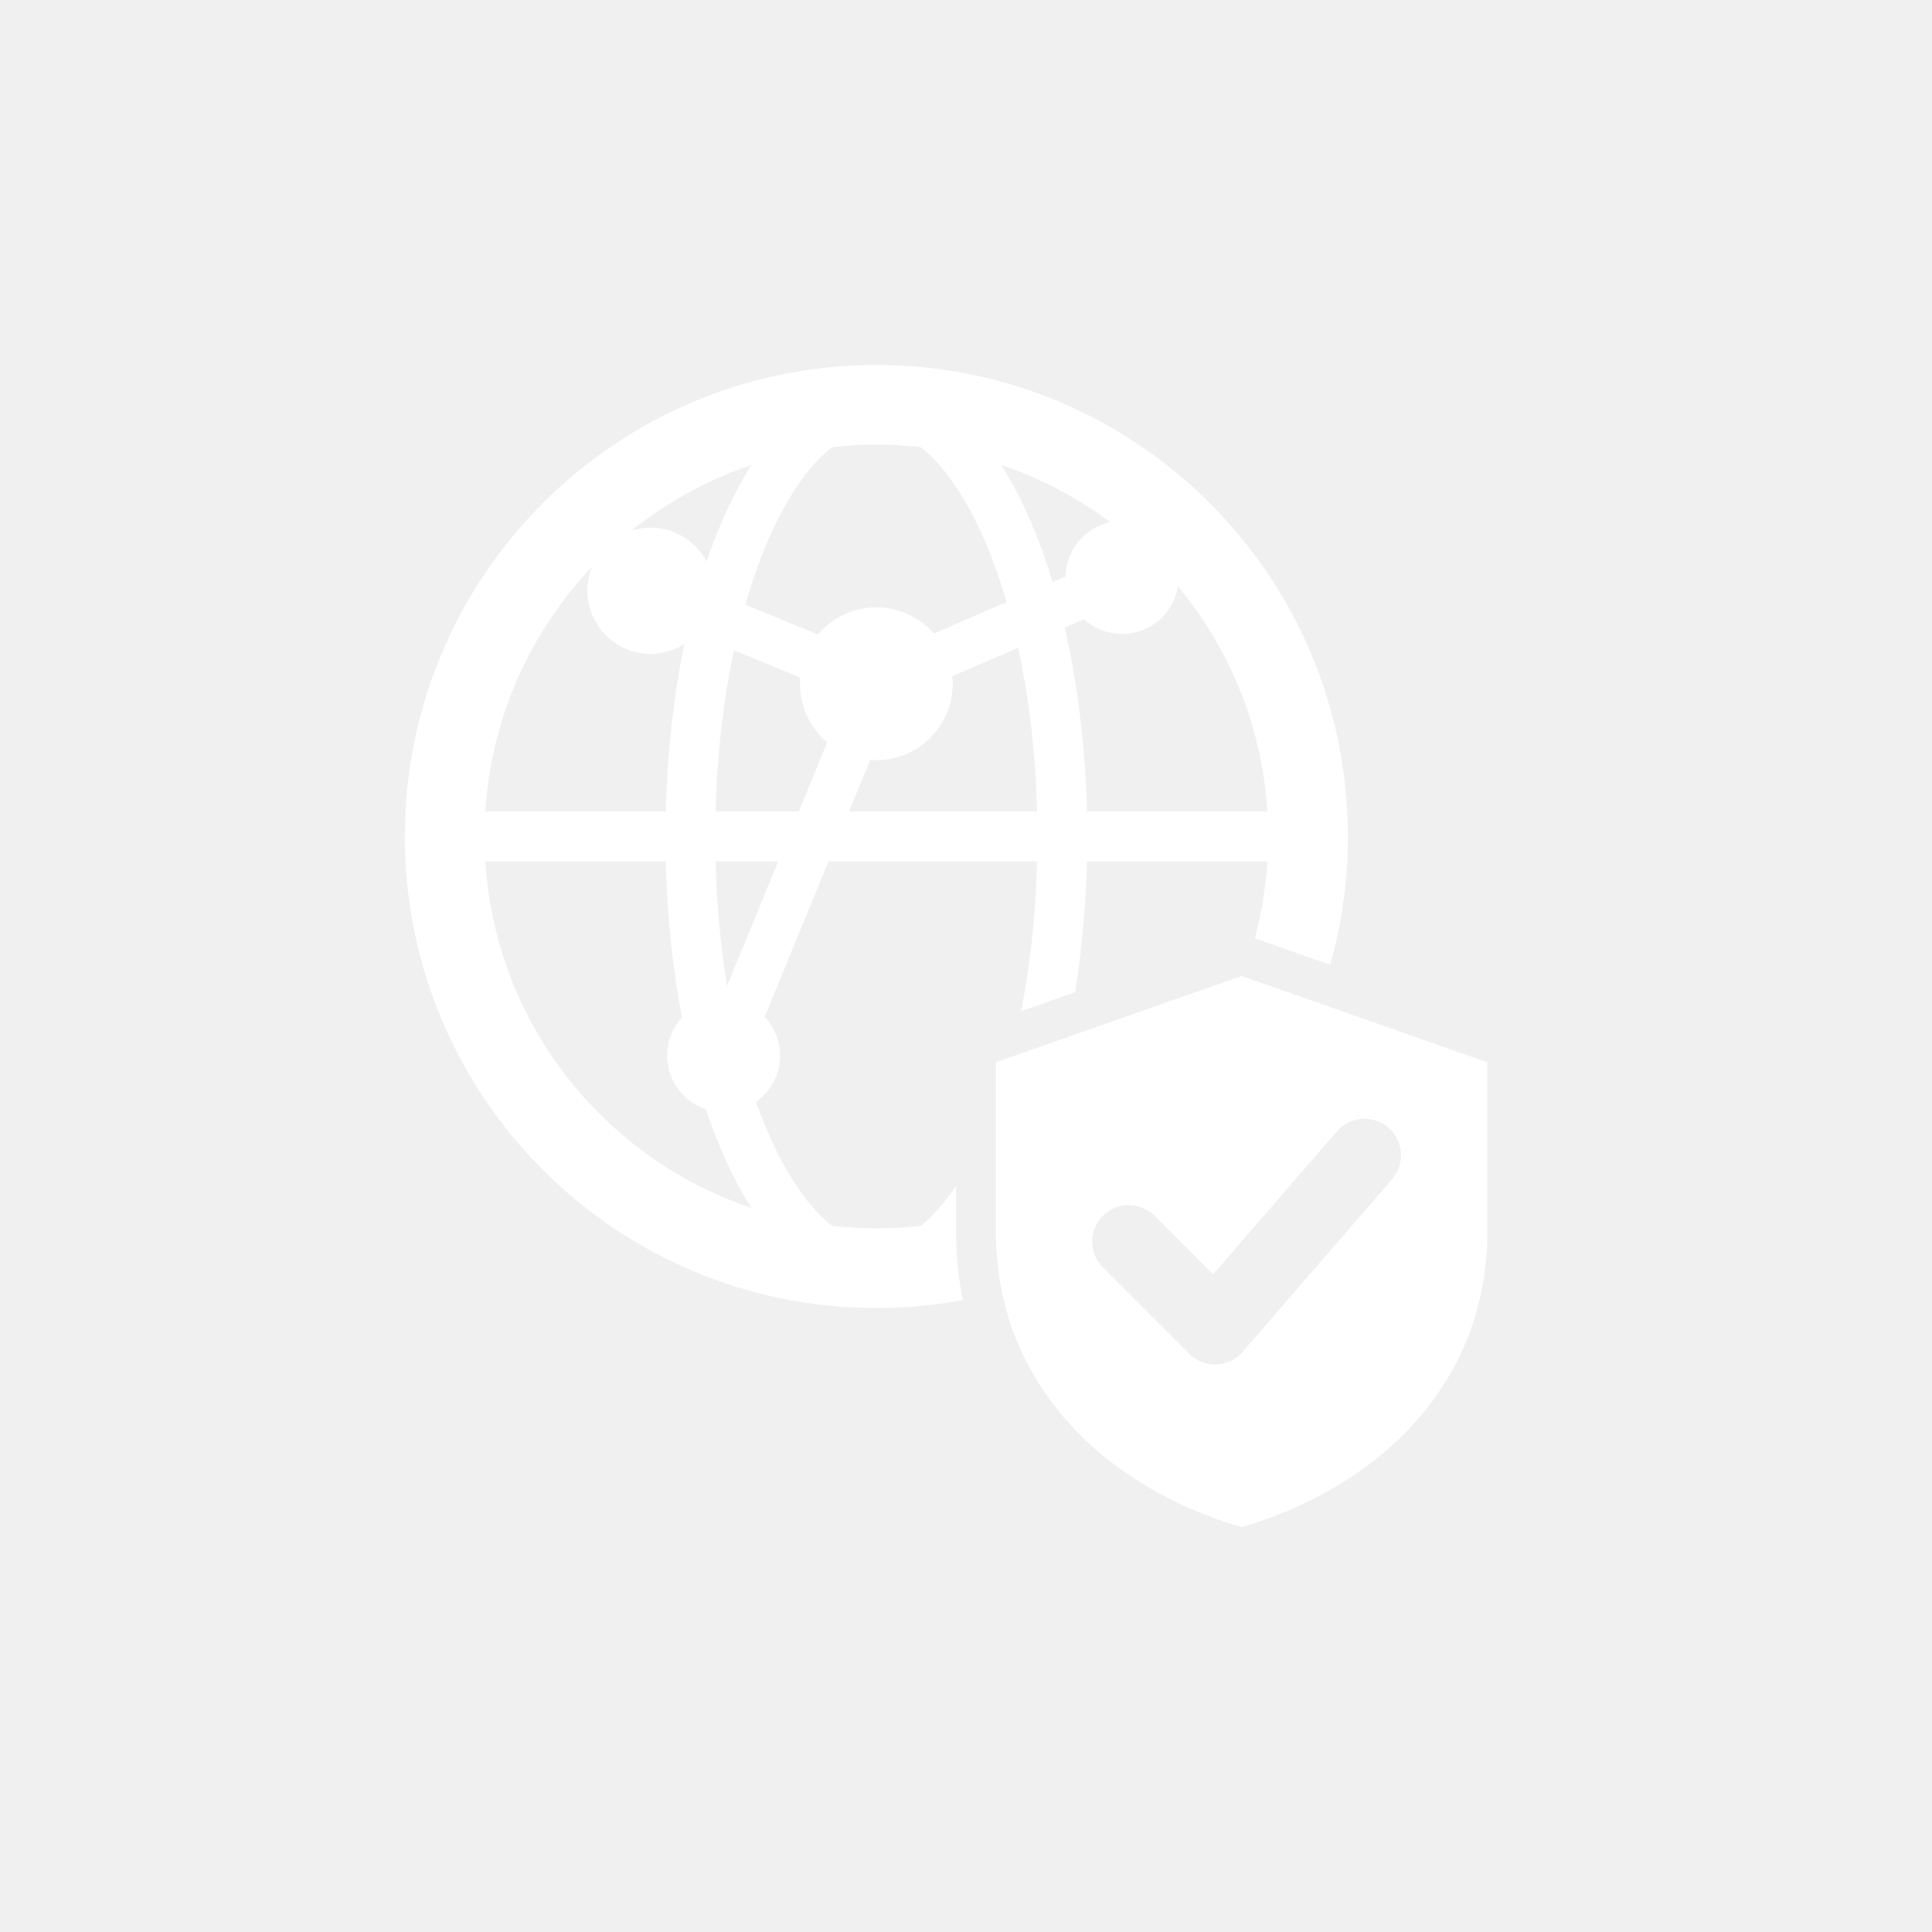
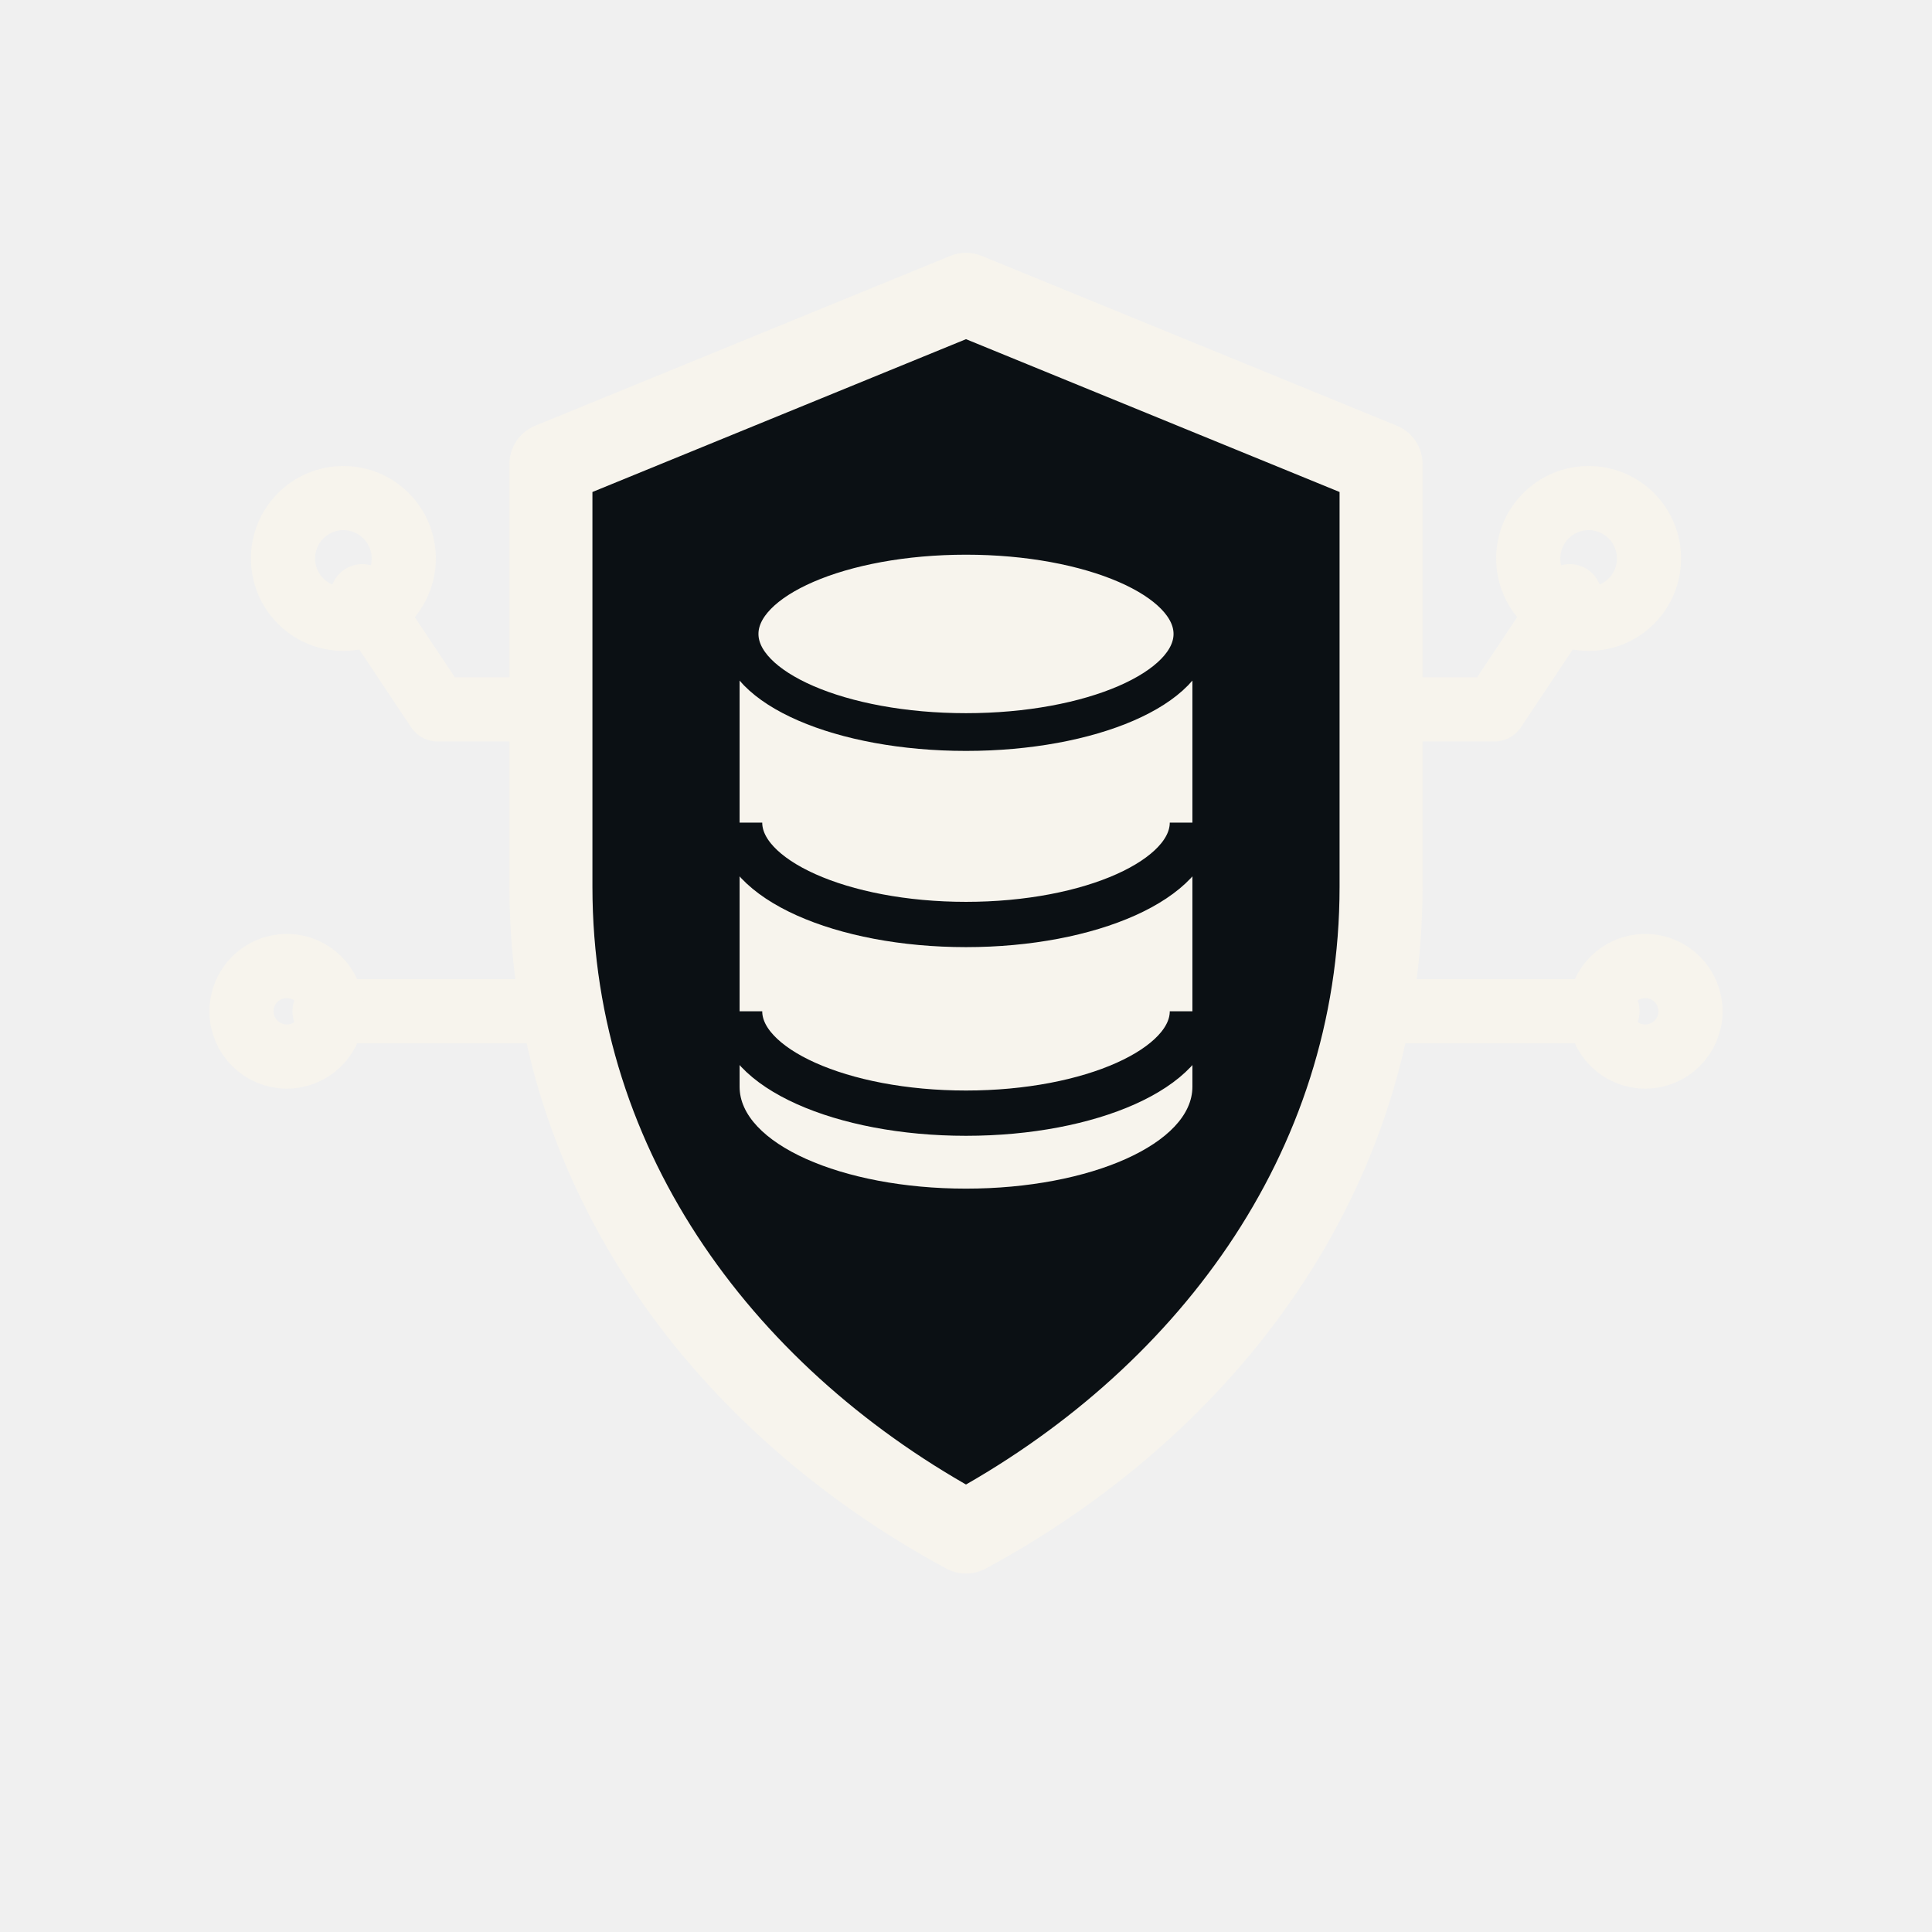
<svg xmlns="http://www.w3.org/2000/svg" width="512" height="512" viewBox="0 0 512 512" role="img" aria-labelledby="title">
-   <g opacity="1" transform="translate(256.000 256.000) scale(8.8) translate(-20.7 -21.9)">
-     <defs>
-       <mask id="m8-g" maskUnits="userSpaceOnUse" x="-4" y="-4" width="48" height="48">
-         <rect x="-4" y="-4" width="48" height="48" fill="white" />
-         <path d="M29 22.2 l7.4 2.6 v5.1 c0 4.6-3.3 7.7-7.4 8.9 -4.1-1.2-7.4-4.3-7.4-8.9 v-5.1 Z" fill="black" stroke="black" stroke-width="2.4" stroke-linejoin="round" />
-       </mask>
-       <mask id="m8-s" maskUnits="userSpaceOnUse" x="18" y="18" width="24" height="26">
-         <rect x="18" y="18" width="24" height="26" fill="white" />
-         <path d="M25.6 30.2 l2.6 2.6 4.5-5.2" fill="none" stroke="black" stroke-width="2.2" stroke-linecap="round" stroke-linejoin="round" />
-       </mask>
-     </defs>
-     <g mask="url(#m8-g)">
-       <g fill="none" stroke-linecap="round" stroke-linejoin="round">
-         <circle cx="18" cy="18" r="13" stroke="#FFFFFF" stroke-width="2.4" />
-         <ellipse cx="18" cy="18" rx="5.6" ry="13" stroke="#FFFFFF" stroke-width="1.5" opacity="1" />
-         <path d="M5.4 18h25.2" stroke="#FFFFFF" stroke-width="1.5" opacity="1" />
-         <path d="M11.2 10.6L18 13.4L25.4 10.2M18 13.4L13.4 24.6" stroke="#FFFFFF" stroke-width="1.4" />
-       </g>
-       <g fill="#FFFFFF">
-         <circle cx="11.2" cy="10.6" r="1.9" />
-         <circle cx="25.4" cy="10.2" r="1.7" />
-         <circle cx="13.4" cy="24.6" r="1.7" />
-       </g>
-       <circle cx="18" cy="13.4" r="2.3" fill="#FFFFFF" />
+   <g transform="translate(56 48) scale(10)">
+     <g fill="none" stroke="#F7F4ED" stroke-width="1.7" stroke-linecap="round" stroke-linejoin="round">
+       <path d="M9 14H6l-2-3M9 22H3M31 14h3l2-3M31 22h6" />
+       <circle cx="3.5" cy="10" r="1.6" />
+       <circle cx="2" cy="22" r="1.2" />
+       <circle cx="36.5" cy="10" r="1.6" />
+       <circle cx="38" cy="22" r="1.2" />
    </g>
-     <path d="M29 22.2 l7.4 2.6 v5.1 c0 4.6-3.3 7.7-7.4 8.9 -4.1-1.2-7.4-4.3-7.4-8.9 v-5.1 Z" fill="#FFFFFF" mask="url(#m8-s)" />
+     <path d="M20 3 31 7.5v11.2c0 7.6-4.7 13.7-11 17.1C13.7 32.4 9 26.3 9 18.7V7.5Z" fill="#0B1014" stroke="#F7F4ED" stroke-width="2.2" stroke-linejoin="round" />
+     <path d="M14 12v12c0 1.5 2.7 2.7 6 2.7s6-1.2 6-2.7V12Z" fill="#F7F4ED" />
+     <ellipse cx="20" cy="12" rx="6" ry="2.6" fill="#F7F4ED" stroke="#0B1014" stroke-width="1" />
+     <path d="M14 17c0 1.5 2.7 2.7 6 2.7s6-1.2 6-2.7M14 22c0 1.5 2.7 2.7 6 2.7s6-1.2 6-2.7" fill="none" stroke="#0B1014" stroke-width="1.2" />
  </g>
</svg>
